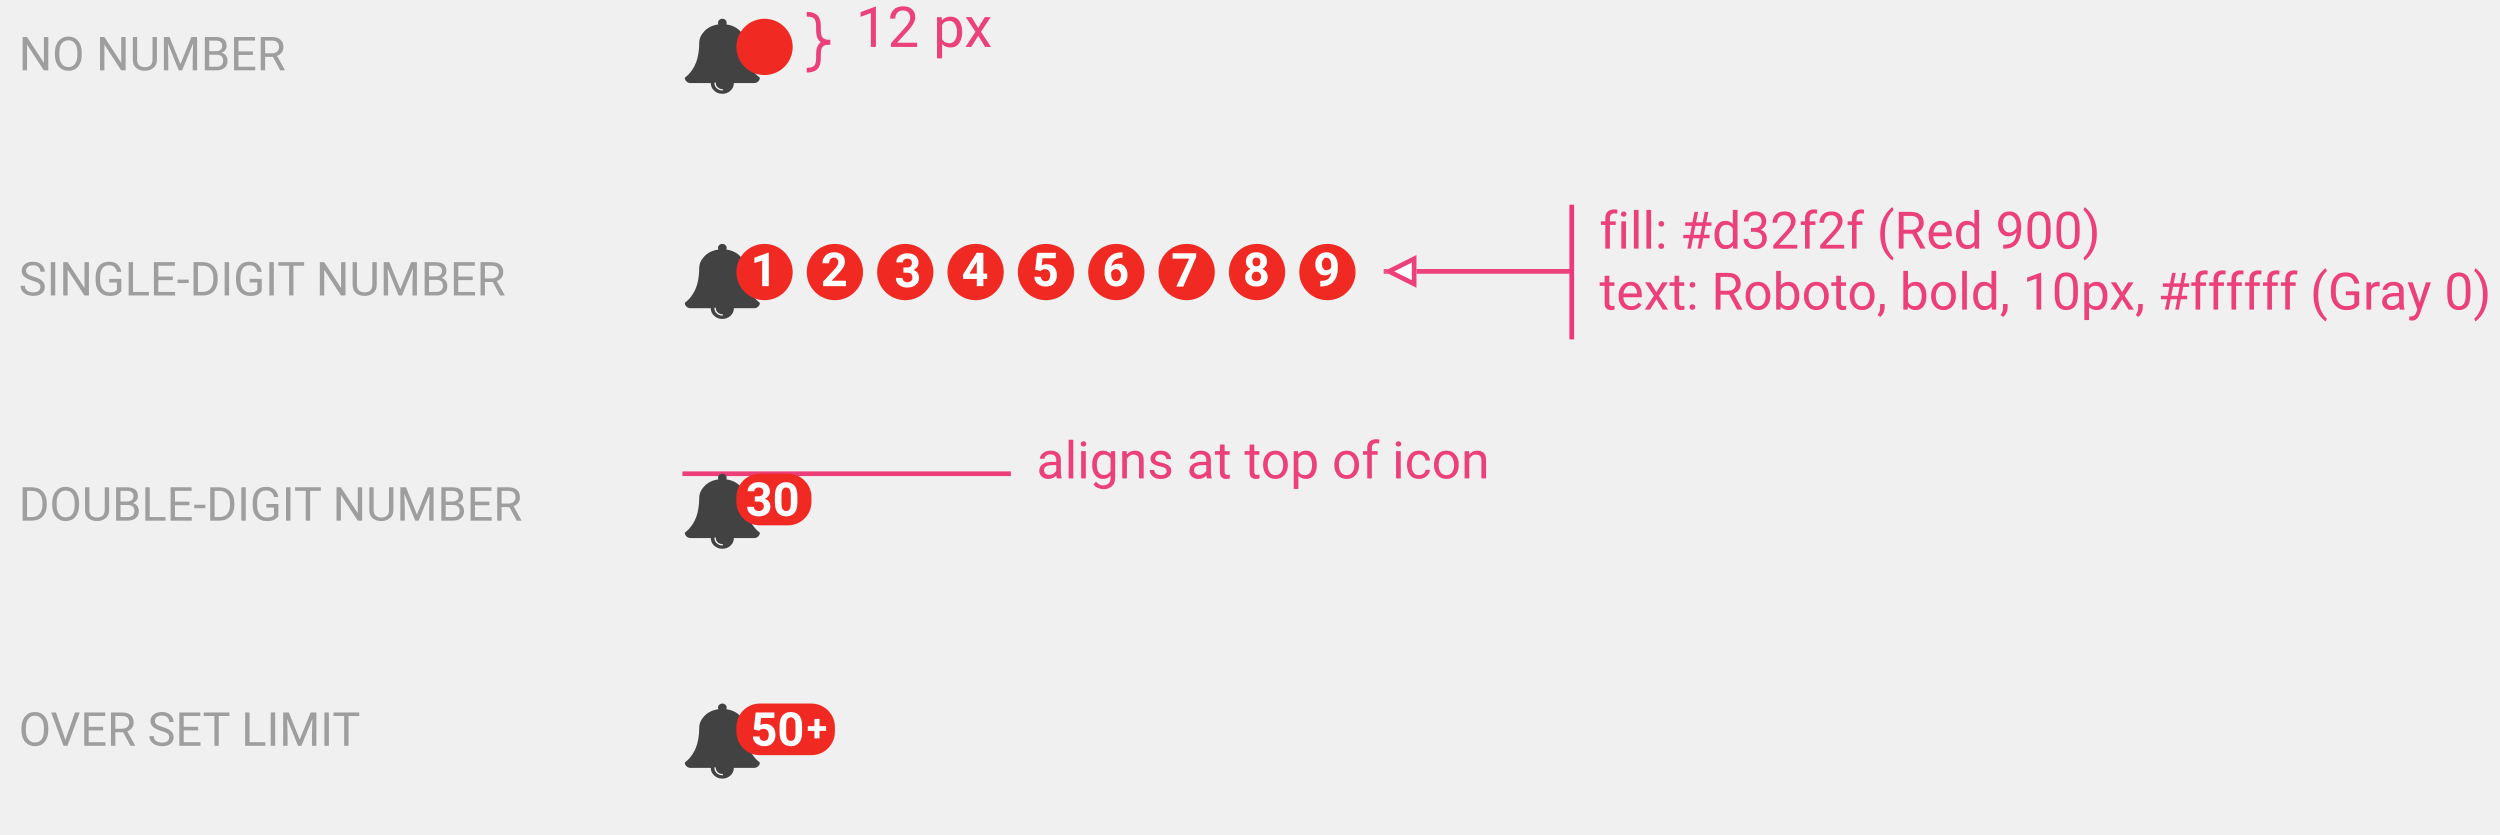
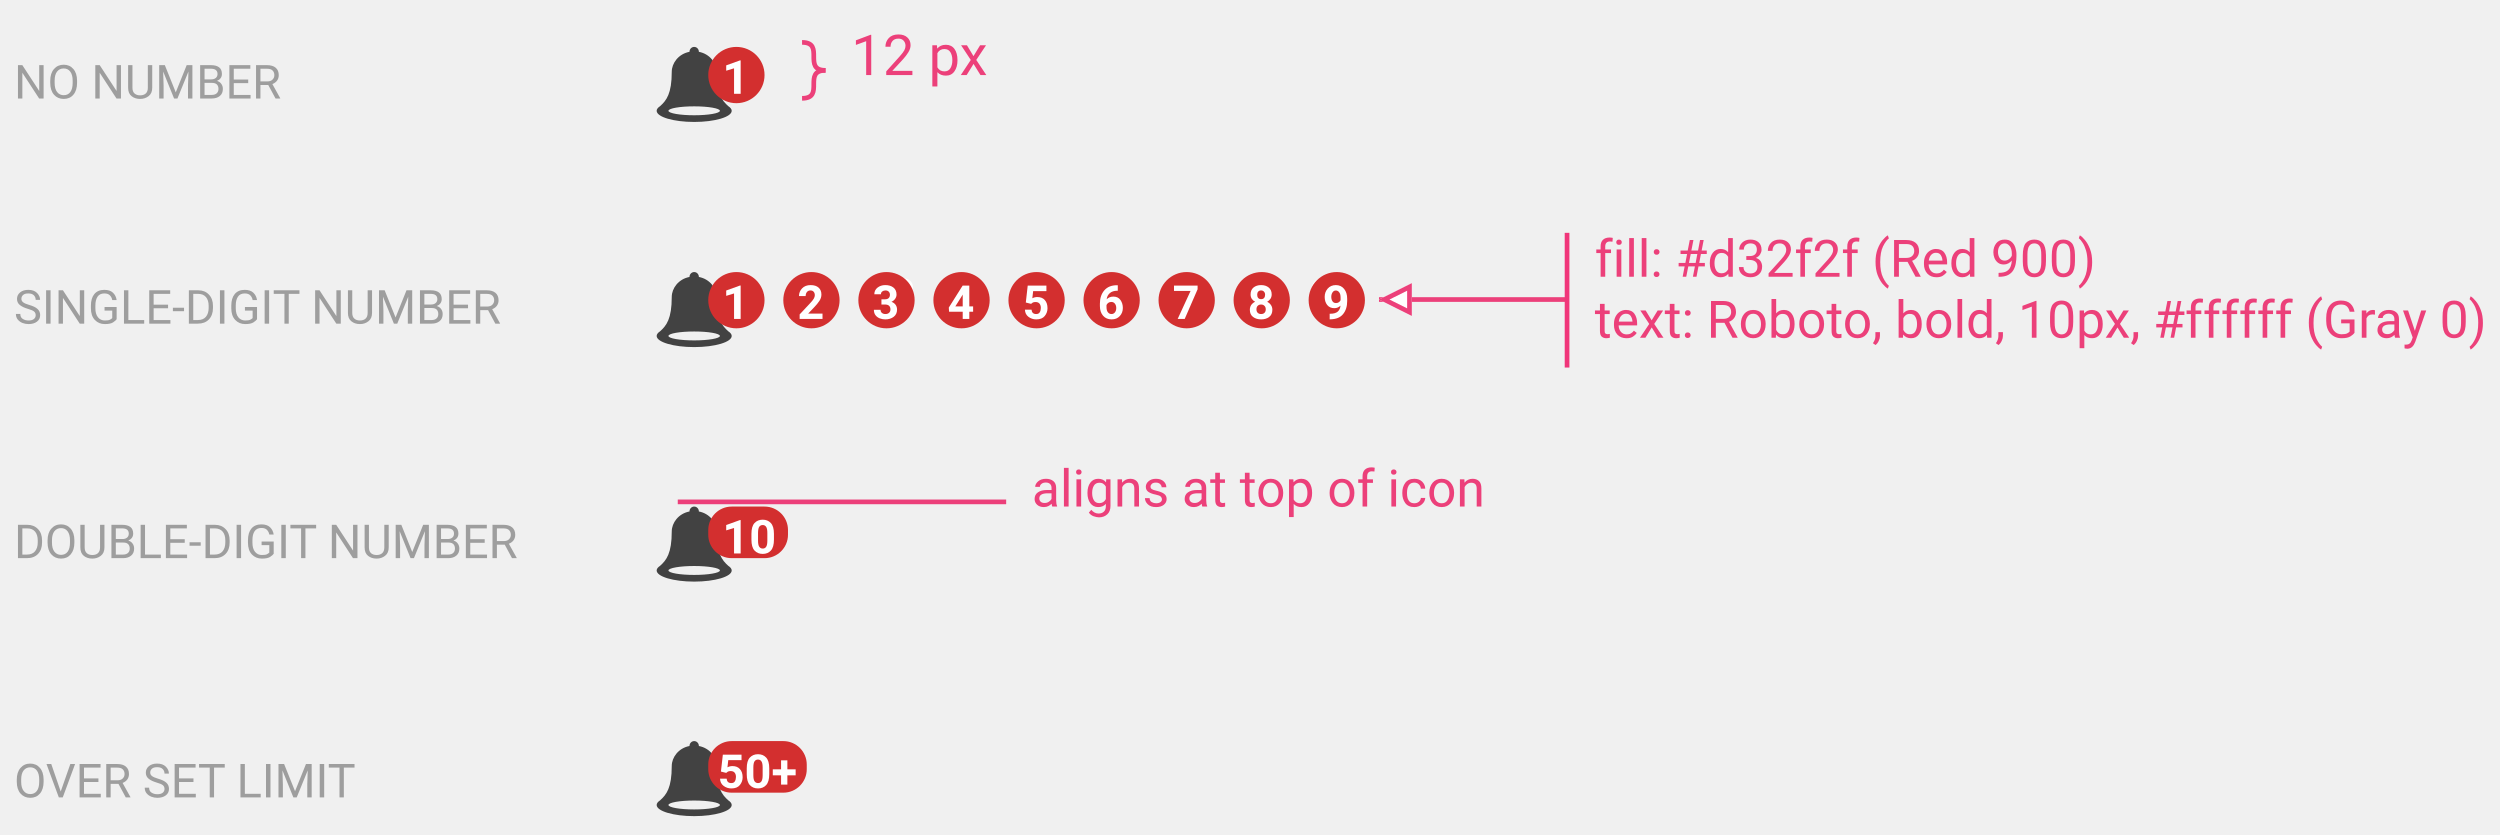
<svg xmlns="http://www.w3.org/2000/svg" xmlns:xlink="http://www.w3.org/1999/xlink" width="533px" height="178px" viewBox="0 0 533 178" version="1.1">
  <defs>
    <polygon id="path-1" points="7 3.5 0 7 0 0" />
  </defs>
  <g id="Page-1" stroke="none" stroke-width="1" fill="none" fill-rule="evenodd">
-     <g id="badges-icon-copy">
+     <g id="badges-icon">
      <text id="redline-label" font-family="Roboto-Regular, Roboto" font-size="11" font-weight="normal" fill="#EC407A">
-         <tspan x="341" y="53">fill: #d32f2f (Red 900)</tspan>
-         <tspan x="341" y="66">text: Roboto, bold, 10px, #ffffff (Gray 0)</tspan>
+         <tspan x="340" y="59">fill: #d32f2f (Red 900)</tspan>
+         <tspan x="340" y="72">text: Roboto, bold, 10px, #ffffff (Gray 0)</tspan>
      </text>
-       <g id="specs-/-redlines-/-line-inclusive" transform="translate(315, 58) scale(-1, 1) translate(-315, -58) translate(295, 44)">
+       <g id="specs-/-redlines-/-line-inclusive" transform="translate(314, 64) scale(-1, 1) translate(-314, -64) translate(294, 50)">
        <path d="M0,13.86 L40,13.86" id="redline-line" stroke="#EC407A" stroke-width="1" />
        <g id="specs-/-redlines-/-line-end-/-arrow" transform="translate(33, 10.36)">
          <g id="redline-end">
            <use fill="#FFFFFF" fill-rule="evenodd" xlink:href="#path-1" />
            <path stroke="#EC407A" stroke-width="1" d="M5.882,3.5 L0.5,0.809 L0.5,6.191 L5.882,3.5 Z" />
          </g>
        </g>
        <path d="M-0.097,0.14 L-0.097,27.86" id="Line" stroke="#F0367A" stroke-width="1" stroke-linecap="square" />
      </g>
      <text id="SINGLE-DIGIT-NUMBER" font-family="Roboto-Regular, Roboto" font-size="10" font-weight="normal" fill="#9E9E9E">
-         <tspan x="4" y="63">SINGLE-DIGIT NUMBER</tspan>
+         <tspan x="3" y="69">SINGLE-DIGIT NUMBER</tspan>
      </text>
-       <path d="M154.154,67.143 C154.154,67.048 154.103,67 154,67 C153.622,67 153.296,66.874 153.024,66.621 C152.752,66.368 152.615,66.065 152.615,65.714 C152.615,65.619 152.564,65.571 152.462,65.571 C152.359,65.571 152.308,65.619 152.308,65.714 C152.308,66.149 152.473,66.519 152.803,66.826 C153.133,67.132 153.532,67.286 154,67.286 C154.103,67.286 154.154,67.238 154.154,67.143 Z M162,64.571 C162,64.881 161.878,65.149 161.635,65.375 C161.391,65.601 161.103,65.714 160.769,65.714 L156.462,65.714 C156.462,66.345 156.221,66.884 155.74,67.33 C155.26,67.777 154.679,68 154,68 C153.321,68 152.74,67.777 152.26,67.33 C151.779,66.884 151.538,66.345 151.538,65.714 L147.231,65.714 C146.897,65.714 146.609,65.601 146.365,65.375 C146.122,65.149 146,64.881 146,64.571 C146.321,64.321 146.612,64.06 146.875,63.786 C147.138,63.512 147.41,63.156 147.692,62.719 C147.974,62.281 148.213,61.81 148.409,61.304 C148.604,60.798 148.764,60.185 148.889,59.464 C149.014,58.744 149.077,57.97 149.077,57.143 C149.077,56.238 149.452,55.397 150.202,54.621 C150.952,53.844 151.936,53.372 153.154,53.205 C153.103,53.092 153.077,52.976 153.077,52.857 C153.077,52.619 153.167,52.417 153.346,52.25 C153.526,52.083 153.744,52 154,52 C154.256,52 154.474,52.083 154.654,52.25 C154.833,52.417 154.923,52.619 154.923,52.857 C154.923,52.976 154.897,53.092 154.846,53.205 C156.064,53.372 157.048,53.844 157.798,54.621 C158.548,55.397 158.923,56.238 158.923,57.143 C158.923,57.97 158.986,58.744 159.111,59.464 C159.236,60.185 159.396,60.798 159.591,61.304 C159.787,61.81 160.026,62.281 160.308,62.719 C160.59,63.156 160.862,63.512 161.125,63.786 C161.388,64.06 161.679,64.321 162,64.571 Z" id="-copy-10" fill="#424242" />
-       <rect id="Rectangle-Copy-9" fill="#F12923" x="157" y="52" width="12" height="12" rx="6" />
-       <text id="1" font-family="Roboto-Bold, Roboto" font-size="10" font-weight="bold" fill="#FFFFFF">
-         <tspan x="160" y="61">1</tspan>
+       <text id="3" font-family="Roboto-Bold, Roboto" font-size="10" font-weight="bold" fill="#FFFFFF">
+         <tspan x="189.5" y="66.5">3</tspan>
      </text>
-       <rect id="Rectangle-Copy-10" fill="#F12923" x="172" y="52" width="12" height="12" rx="6" />
-       <text id="2" font-family="Roboto-Bold, Roboto" font-size="10" font-weight="bold" fill="#FFFFFF">
-         <tspan x="175" y="61">2</tspan>
+       <text id="4" font-family="Roboto-Bold, Roboto" font-size="10" font-weight="bold" fill="#FFFFFF">
+         <tspan x="204" y="66.5">4</tspan>
      </text>
-       <rect id="Rectangle-Copy-12" fill="#F12923" x="187" y="52" width="12" height="12" rx="6" />
-       <path d="M192.606,57.027 L193.358,57.027 C193.716,57.027 193.982,56.938 194.154,56.759 C194.327,56.58 194.413,56.342 194.413,56.046 C194.413,55.759 194.328,55.536 194.157,55.377 C193.986,55.217 193.751,55.138 193.451,55.138 C193.181,55.138 192.955,55.212 192.772,55.36 C192.59,55.508 192.499,55.701 192.499,55.938 L191.088,55.938 C191.088,55.567 191.188,55.235 191.388,54.94 C191.588,54.645 191.868,54.415 192.228,54.249 C192.588,54.083 192.984,54 193.417,54 C194.169,54 194.758,54.18 195.185,54.54 C195.611,54.899 195.824,55.395 195.824,56.026 C195.824,56.352 195.725,56.651 195.526,56.925 C195.328,57.198 195.067,57.408 194.745,57.555 C195.146,57.698 195.444,57.913 195.641,58.199 C195.838,58.486 195.937,58.824 195.937,59.215 C195.937,59.846 195.706,60.353 195.246,60.733 C194.785,61.114 194.175,61.305 193.417,61.305 C192.707,61.305 192.127,61.118 191.676,60.743 C191.225,60.369 191,59.874 191,59.259 L192.411,59.259 C192.411,59.526 192.511,59.744 192.711,59.913 C192.912,60.082 193.158,60.167 193.451,60.167 C193.786,60.167 194.049,60.078 194.24,59.901 C194.43,59.723 194.525,59.488 194.525,59.195 C194.525,58.486 194.135,58.131 193.354,58.131 L192.606,58.131 L192.606,57.027 Z" id="3" fill="#FFFFFF" />
-       <rect id="Rectangle-Copy-13" fill="#F12923" x="202" y="52" width="12" height="12" rx="6" />
-       <text id="4" font-family="Roboto-Bold, Roboto" font-size="10" font-weight="bold" fill="#FFFFFF">
-         <tspan x="205" y="61">4</tspan>
+       <text id="5" font-family="Roboto-Bold, Roboto" font-size="10" font-weight="bold" fill="#FFFFFF">
+         <tspan x="219.3" y="66.5">5</tspan>
      </text>
-       <rect id="Rectangle-Copy-14" fill="#F12923" x="217" y="52" width="12" height="12" rx="6" />
-       <text id="5" font-family="Roboto-Bold, Roboto" font-size="10" font-weight="bold" fill="#FFFFFF">
-         <tspan x="220" y="61">5</tspan>
+       <text id="6" font-family="Roboto-Bold, Roboto" font-size="10" font-weight="bold" fill="#FFFFFF">
+         <tspan x="234" y="66.5">6</tspan>
      </text>
-       <rect id="Rectangle-Copy-15" fill="#F12923" x="232" y="52" width="12" height="12" rx="6" />
-       <text id="6" font-family="Roboto-Bold, Roboto" font-size="10" font-weight="bold" fill="#FFFFFF">
-         <tspan x="235" y="61">6</tspan>
+       <text id="7" font-family="Roboto-Bold, Roboto" font-size="10" font-weight="bold" fill="#FFFFFF">
+         <tspan x="249.5" y="67">7</tspan>
      </text>
-       <rect id="Rectangle-Copy-16" fill="#F12923" x="247" y="52" width="12" height="12" rx="6" />
-       <polygon id="7" fill="#FFFFFF" points="255.02 54.791 252.271 61.109 250.781 61.109 253.535 55.143 250 55.143 250 54 255.02 54" />
-       <rect id="Rectangle-Copy-17" fill="#F12923" x="262" y="52" width="12" height="12" rx="6" />
      <text id="8" font-family="Roboto-Bold, Roboto" font-size="10" font-weight="bold" fill="#FFFFFF">
-         <tspan x="265" y="61">8</tspan>
+         <tspan x="264.2" y="66.5">8</tspan>
      </text>
-       <rect id="Rectangle-Copy-18" fill="#F12923" x="277" y="52" width="12" height="12" rx="6" />
      <text id="9" font-family="Roboto-Bold, Roboto" font-size="10" font-weight="bold" fill="#FFFFFF">
-         <tspan x="280" y="61">9</tspan>
+         <tspan x="279.2" y="66.5">9</tspan>
      </text>
      <text id="label-copy-2" font-family="Roboto-Regular, Roboto" font-size="12" font-weight="normal" line-spacing="19" fill="#EC407A">
-         <tspan x="182.48" y="10">12 px</tspan>
+         <tspan x="181.48" y="16">12 px</tspan>
      </text>
-       <g id="specs-/-redlines-/-curly-brace" transform="translate(172, 3)" stroke="#EC407A">
+       <g id="specs-/-redlines-/-curly-brace" transform="translate(171, 9)" stroke="#EC407A">
        <path d="M0,0.04 C4.98,0.04 0.016,6 5,6" id="Path-2" />
        <path d="M0,6 C4.98,6 0.016,11.96 5,11.96" id="Path-2-Copy" transform="translate(2.5, 8.980132) scale(1, -1) translate(-2.5, -8.980132) " />
      </g>
      <text id="NO-NUMBER" font-family="Roboto-Regular, Roboto" font-size="10" font-weight="normal" fill="#9E9E9E">
-         <tspan x="4" y="15">NO NUMBER</tspan>
+         <tspan x="3" y="21">NO NUMBER</tspan>
      </text>
-       <path d="M154.154,19.143 C154.154,19.048 154.103,19 154,19 C153.622,19 153.296,18.874 153.024,18.621 C152.752,18.368 152.615,18.065 152.615,17.714 C152.615,17.619 152.564,17.571 152.462,17.571 C152.359,17.571 152.308,17.619 152.308,17.714 C152.308,18.149 152.473,18.519 152.803,18.826 C153.133,19.132 153.532,19.286 154,19.286 C154.103,19.286 154.154,19.238 154.154,19.143 Z M162,16.571 C162,16.881 161.878,17.149 161.635,17.375 C161.391,17.601 161.103,17.714 160.769,17.714 L156.462,17.714 C156.462,18.345 156.221,18.884 155.74,19.33 C155.26,19.777 154.679,20 154,20 C153.321,20 152.74,19.777 152.26,19.33 C151.779,18.884 151.538,18.345 151.538,17.714 L147.231,17.714 C146.897,17.714 146.609,17.601 146.365,17.375 C146.122,17.149 146,16.881 146,16.571 C146.321,16.321 146.612,16.06 146.875,15.786 C147.138,15.512 147.41,15.156 147.692,14.719 C147.974,14.281 148.213,13.81 148.409,13.304 C148.604,12.798 148.764,12.185 148.889,11.464 C149.014,10.744 149.077,9.97 149.077,9.143 C149.077,8.238 149.452,7.397 150.202,6.621 C150.952,5.844 151.936,5.372 153.154,5.205 C153.103,5.092 153.077,4.976 153.077,4.857 C153.077,4.619 153.167,4.417 153.346,4.25 C153.526,4.083 153.744,4 154,4 C154.256,4 154.474,4.083 154.654,4.25 C154.833,4.417 154.923,4.619 154.923,4.857 C154.923,4.976 154.897,5.092 154.846,5.205 C156.064,5.372 157.048,5.844 157.798,6.621 C158.548,7.397 158.923,8.238 158.923,9.143 C158.923,9.97 158.986,10.744 159.111,11.464 C159.236,12.185 159.396,12.798 159.591,13.304 C159.787,13.81 160.026,14.281 160.308,14.719 C160.59,15.156 160.862,15.512 161.125,15.786 C161.388,16.06 161.679,16.321 162,16.571 Z" id="-copy-9" fill="#424242" />
-       <rect id="Rectangle-Copy-8" fill="#F12923" x="157" y="4" width="12" height="12" rx="6" />
-       <path d="M145.497,101 L215.516,101" id="Stroke-8" stroke="#EC3F7A" />
+       <path d="M144.497,107 L214.516,107" id="Stroke-8" stroke="#EC3F7A" />
      <text id="redline-label-copy" font-family="Roboto-Regular, Roboto" font-size="11" font-weight="normal" fill="#EC407A">
-         <tspan x="221" y="102">aligns at top of icon</tspan>
+         <tspan x="220" y="108">aligns at top of icon</tspan>
      </text>
      <text id="DOUBLE-DIGIT-NUMBER" font-family="Roboto-Regular, Roboto" font-size="10" font-weight="normal" fill="#9E9E9E">
-         <tspan x="4" y="111">DOUBLE-DIGIT NUMBER</tspan>
-       </text>
-       <path d="M154.154,116.143 C154.154,116.048 154.103,116 154,116 C153.622,116 153.296,115.874 153.024,115.621 C152.752,115.368 152.615,115.065 152.615,114.714 C152.615,114.619 152.564,114.571 152.462,114.571 C152.359,114.571 152.308,114.619 152.308,114.714 C152.308,115.149 152.473,115.519 152.803,115.826 C153.133,116.132 153.532,116.286 154,116.286 C154.103,116.286 154.154,116.238 154.154,116.143 Z M162,113.571 C162,113.881 161.878,114.149 161.635,114.375 C161.391,114.601 161.103,114.714 160.769,114.714 L156.462,114.714 C156.462,115.345 156.221,115.884 155.74,116.33 C155.26,116.777 154.679,117 154,117 C153.321,117 152.74,116.777 152.26,116.33 C151.779,115.884 151.538,115.345 151.538,114.714 L147.231,114.714 C146.897,114.714 146.609,114.601 146.365,114.375 C146.122,114.149 146,113.881 146,113.571 C146.321,113.321 146.612,113.06 146.875,112.786 C147.138,112.512 147.41,112.156 147.692,111.719 C147.974,111.281 148.213,110.81 148.409,110.304 C148.604,109.798 148.764,109.185 148.889,108.464 C149.014,107.744 149.077,106.97 149.077,106.143 C149.077,105.238 149.452,104.397 150.202,103.621 C150.952,102.844 151.936,102.372 153.154,102.205 C153.103,102.092 153.077,101.976 153.077,101.857 C153.077,101.619 153.167,101.417 153.346,101.25 C153.526,101.083 153.744,101 154,101 C154.256,101 154.474,101.083 154.654,101.25 C154.833,101.417 154.923,101.619 154.923,101.857 C154.923,101.976 154.897,102.092 154.846,102.205 C156.064,102.372 157.048,102.844 157.798,103.621 C158.548,104.397 158.923,105.238 158.923,106.143 C158.923,106.97 158.986,107.744 159.111,108.464 C159.236,109.185 159.396,109.798 159.591,110.304 C159.787,110.81 160.026,111.281 160.308,111.719 C160.59,112.156 160.862,112.512 161.125,112.786 C161.388,113.06 161.679,113.321 162,113.571 Z" id="-copy-8" fill="#424242" />
-       <rect id="Rectangle-Copy-7" fill="#F12923" x="157" y="101" width="16" height="11" rx="5" />
-       <text id="30-copy-3" font-family="Roboto-Bold, Roboto" font-size="10" font-weight="bold" fill="#FFFFFF">
-         <tspan x="159" y="110">30</tspan>
+         <tspan x="3" y="119">DOUBLE-DIGIT NUMBER</tspan>
      </text>
      <text id="OVER-SET-LIMIT" font-family="Roboto-Regular, Roboto" font-size="10" font-weight="normal" fill="#9E9E9E">
-         <tspan x="4" y="159">OVER SET LIMIT</tspan>
+         <tspan x="3" y="170">OVER SET LIMIT</tspan>
      </text>
-       <path d="M154.154,165.143 C154.154,165.048 154.103,165 154,165 C153.622,165 153.296,164.874 153.024,164.621 C152.752,164.368 152.615,164.065 152.615,163.714 C152.615,163.619 152.564,163.571 152.462,163.571 C152.359,163.571 152.308,163.619 152.308,163.714 C152.308,164.149 152.473,164.519 152.803,164.826 C153.133,165.132 153.532,165.286 154,165.286 C154.103,165.286 154.154,165.238 154.154,165.143 Z M162,162.571 C162,162.881 161.878,163.149 161.635,163.375 C161.391,163.601 161.103,163.714 160.769,163.714 L156.462,163.714 C156.462,164.345 156.221,164.884 155.74,165.33 C155.26,165.777 154.679,166 154,166 C153.321,166 152.74,165.777 152.26,165.33 C151.779,164.884 151.538,164.345 151.538,163.714 L147.231,163.714 C146.897,163.714 146.609,163.601 146.365,163.375 C146.122,163.149 146,162.881 146,162.571 C146.321,162.321 146.612,162.06 146.875,161.786 C147.138,161.512 147.41,161.156 147.692,160.719 C147.974,160.281 148.213,159.81 148.409,159.304 C148.604,158.798 148.764,158.185 148.889,157.464 C149.014,156.744 149.077,155.97 149.077,155.143 C149.077,154.238 149.452,153.397 150.202,152.621 C150.952,151.844 151.936,151.372 153.154,151.205 C153.103,151.092 153.077,150.976 153.077,150.857 C153.077,150.619 153.167,150.417 153.346,150.25 C153.526,150.083 153.744,150 154,150 C154.256,150 154.474,150.083 154.654,150.25 C154.833,150.417 154.923,150.619 154.923,150.857 C154.923,150.976 154.897,151.092 154.846,151.205 C156.064,151.372 157.048,151.844 157.798,152.621 C158.548,153.397 158.923,154.238 158.923,155.143 C158.923,155.97 158.986,156.744 159.111,157.464 C159.236,158.185 159.396,158.798 159.591,159.304 C159.787,159.81 160.026,160.281 160.308,160.719 C160.59,161.156 160.862,161.512 161.125,161.786 C161.388,162.06 161.679,162.321 162,162.571 Z" id="-copy-12" fill="#424242" />
-       <rect id="Rectangle-Copy-11" fill="#F12923" x="157" y="150" width="21" height="11" rx="5" />
-       <text id="50" font-family="Roboto-Bold, Roboto" font-size="10" font-weight="bold" fill="#FFFFFF">
-         <tspan x="160" y="159">50</tspan>
+       <path d="M148,24.574 C144.971,24.574 142.515,24.148 142.515,23.623 C142.515,23.098 144.971,22.673 148,22.673 C151.029,22.673 153.485,23.098 153.485,23.623 C153.485,24.148 151.029,24.574 148,24.574 M155.281,22.642 C153.914,21.429 152.782,19.975 152.782,15.303 C152.782,13.478 151.363,11.498 149,11.047 L149,11.046 C149,10.468 148.553,10 148,10 C147.447,10 147,10.468 147,11.046 L147,11.047 C144.637,11.498 143.218,13.478 143.218,15.303 C143.218,19.975 142.086,21.429 140.719,22.642 C140.262,22.942 140,23.273 140,23.623 C140,24.936 143.582,26 148,26 C152.418,26 156,24.936 156,23.623 C156,23.273 155.738,22.942 155.281,22.642" id="Fill-1" fill="#424242" />
+       <rect id="Rectangle-Copy-8" fill="#D32F2F" x="151" y="10" width="12" height="12" rx="6" />
+       <text id="1" font-family="Roboto-Bold, Roboto" font-size="10" font-weight="bold" line-spacing="10" fill="#FFFFFF">
+         <tspan x="154" y="20">1</tspan>
      </text>
-       <text id="+" font-family="Roboto-Bold, Roboto" font-size="8" font-weight="bold" fill="#FFFFFF">
-         <tspan x="172" y="158">+</tspan>
+       <path d="M148,122.574 C144.971,122.574 142.515,122.148 142.515,121.623 C142.515,121.098 144.971,120.673 148,120.673 C151.029,120.673 153.485,121.098 153.485,121.623 C153.485,122.148 151.029,122.574 148,122.574 M155.281,120.642 C153.914,119.429 152.782,117.975 152.782,113.303 C152.782,111.478 151.363,109.498 149,109.047 L149,109.046 C149,108.468 148.553,108 148,108 C147.447,108 147,108.468 147,109.046 L147,109.047 C144.637,109.498 143.218,111.478 143.218,113.303 C143.218,117.975 142.086,119.429 140.719,120.642 C140.262,120.942 140,121.273 140,121.623 C140,122.936 143.582,124 148,124 C152.418,124 156,122.936 156,121.623 C156,121.273 155.738,120.942 155.281,120.642" id="Fill-1" fill="#424242" />
+       <rect id="Rectangle-Copy-7" fill="#D32F2F" x="151" y="108" width="17" height="11" rx="5" />
+       <text id="10" font-family="Roboto-Bold, Roboto" font-size="10" font-weight="bold" line-spacing="10" fill="#FFFFFF">
+         <tspan x="154" y="118">10</tspan>
+       </text>
+       <path d="M148,172.574 C144.971,172.574 142.515,172.148 142.515,171.623 C142.515,171.098 144.971,170.673 148,170.673 C151.029,170.673 153.485,171.098 153.485,171.623 C153.485,172.148 151.029,172.574 148,172.574 M155.281,170.642 C153.914,169.429 152.782,167.975 152.782,163.303 C152.782,161.478 151.363,159.498 149,159.047 L149,159.046 C149,158.468 148.553,158 148,158 C147.447,158 147,158.468 147,159.046 L147,159.047 C144.637,159.498 143.218,161.478 143.218,163.303 C143.218,167.975 142.086,169.429 140.719,170.642 C140.262,170.942 140,171.273 140,171.623 C140,172.936 143.582,174 148,174 C152.418,174 156,172.936 156,171.623 C156,171.273 155.738,170.942 155.281,170.642" id="Fill-1" fill="#424242" />
+       <rect id="Rectangle-Copy-7" fill="#D32F2F" x="151" y="158" width="21" height="11" rx="5" />
+       <text id="50+" font-family="Roboto-Bold, Roboto" font-size="10" font-weight="bold" line-spacing="10" fill="#FFFFFF">
+         <tspan x="153" y="168">50+</tspan>
+       </text>
+       <path d="M148,72.574 C144.971,72.574 142.515,72.148 142.515,71.623 C142.515,71.098 144.971,70.673 148,70.673 C151.029,70.673 153.485,71.098 153.485,71.623 C153.485,72.148 151.029,72.574 148,72.574 M155.281,70.642 C153.914,69.429 152.782,67.975 152.782,63.303 C152.782,61.478 151.363,59.498 149,59.047 L149,59.046 C149,58.468 148.553,58 148,58 C147.447,58 147,58.468 147,59.046 L147,59.047 C144.637,59.498 143.218,61.478 143.218,63.303 C143.218,67.975 142.086,69.429 140.719,70.642 C140.262,70.942 140,71.273 140,71.623 C140,72.936 143.582,74 148,74 C152.418,74 156,72.936 156,71.623 C156,71.273 155.738,70.942 155.281,70.642" id="Fill-1" fill="#424242" />
+       <rect id="Rectangle-Copy-8" fill="#D32F2F" x="151" y="58" width="12" height="12" rx="6" />
+       <text id="1" font-family="Roboto-Bold, Roboto" font-size="10" font-weight="bold" line-spacing="10" fill="#FFFFFF">
+         <tspan x="154" y="68">1</tspan>
+       </text>
+       <rect id="Rectangle-Copy-8" fill="#D32F2F" x="167" y="58" width="12" height="12" rx="6" />
+       <text id="2" font-family="Roboto-Bold, Roboto" font-size="10" font-weight="bold" line-spacing="10" fill="#FFFFFF">
+         <tspan x="170" y="68">2</tspan>
+       </text>
+       <rect id="Rectangle-Copy-8" fill="#D32F2F" x="183" y="58" width="12" height="12" rx="6" />
+       <text id="3" font-family="Roboto-Bold, Roboto" font-size="10" font-weight="bold" line-spacing="10" fill="#FFFFFF">
+         <tspan x="186" y="68">3</tspan>
+       </text>
+       <rect id="Rectangle-Copy-8" fill="#D32F2F" x="199" y="58" width="12" height="12" rx="6" />
+       <text id="4" font-family="Roboto-Bold, Roboto" font-size="10" font-weight="bold" line-spacing="10" fill="#FFFFFF">
+         <tspan x="202" y="68">4</tspan>
+       </text>
+       <rect id="Rectangle-Copy-8" fill="#D32F2F" x="215" y="58" width="12" height="12" rx="6" />
+       <text id="5" font-family="Roboto-Bold, Roboto" font-size="10" font-weight="bold" line-spacing="10" fill="#FFFFFF">
+         <tspan x="218" y="68">5</tspan>
+       </text>
+       <rect id="Rectangle-Copy-8" fill="#D32F2F" x="231" y="58" width="12" height="12" rx="6" />
+       <text id="6" font-family="Roboto-Bold, Roboto" font-size="10" font-weight="bold" line-spacing="10" fill="#FFFFFF">
+         <tspan x="234" y="68">6</tspan>
+       </text>
+       <rect id="Rectangle-Copy-8" fill="#D32F2F" x="247" y="58" width="12" height="12" rx="6" />
+       <text id="7" font-family="Roboto-Bold, Roboto" font-size="10" font-weight="bold" line-spacing="10" fill="#FFFFFF">
+         <tspan x="250" y="68">7</tspan>
+       </text>
+       <rect id="Rectangle-Copy-8" fill="#D32F2F" x="263" y="58" width="12" height="12" rx="6" />
+       <text id="8" font-family="Roboto-Bold, Roboto" font-size="10" font-weight="bold" line-spacing="10" fill="#FFFFFF">
+         <tspan x="266" y="68">8</tspan>
+       </text>
+       <rect id="Rectangle-Copy-8" fill="#D32F2F" x="279" y="58" width="12" height="12" rx="6" />
+       <text id="9" font-family="Roboto-Bold, Roboto" font-size="10" font-weight="bold" line-spacing="10" fill="#FFFFFF">
+         <tspan x="282" y="68">9</tspan>
      </text>
    </g>
  </g>
</svg>
